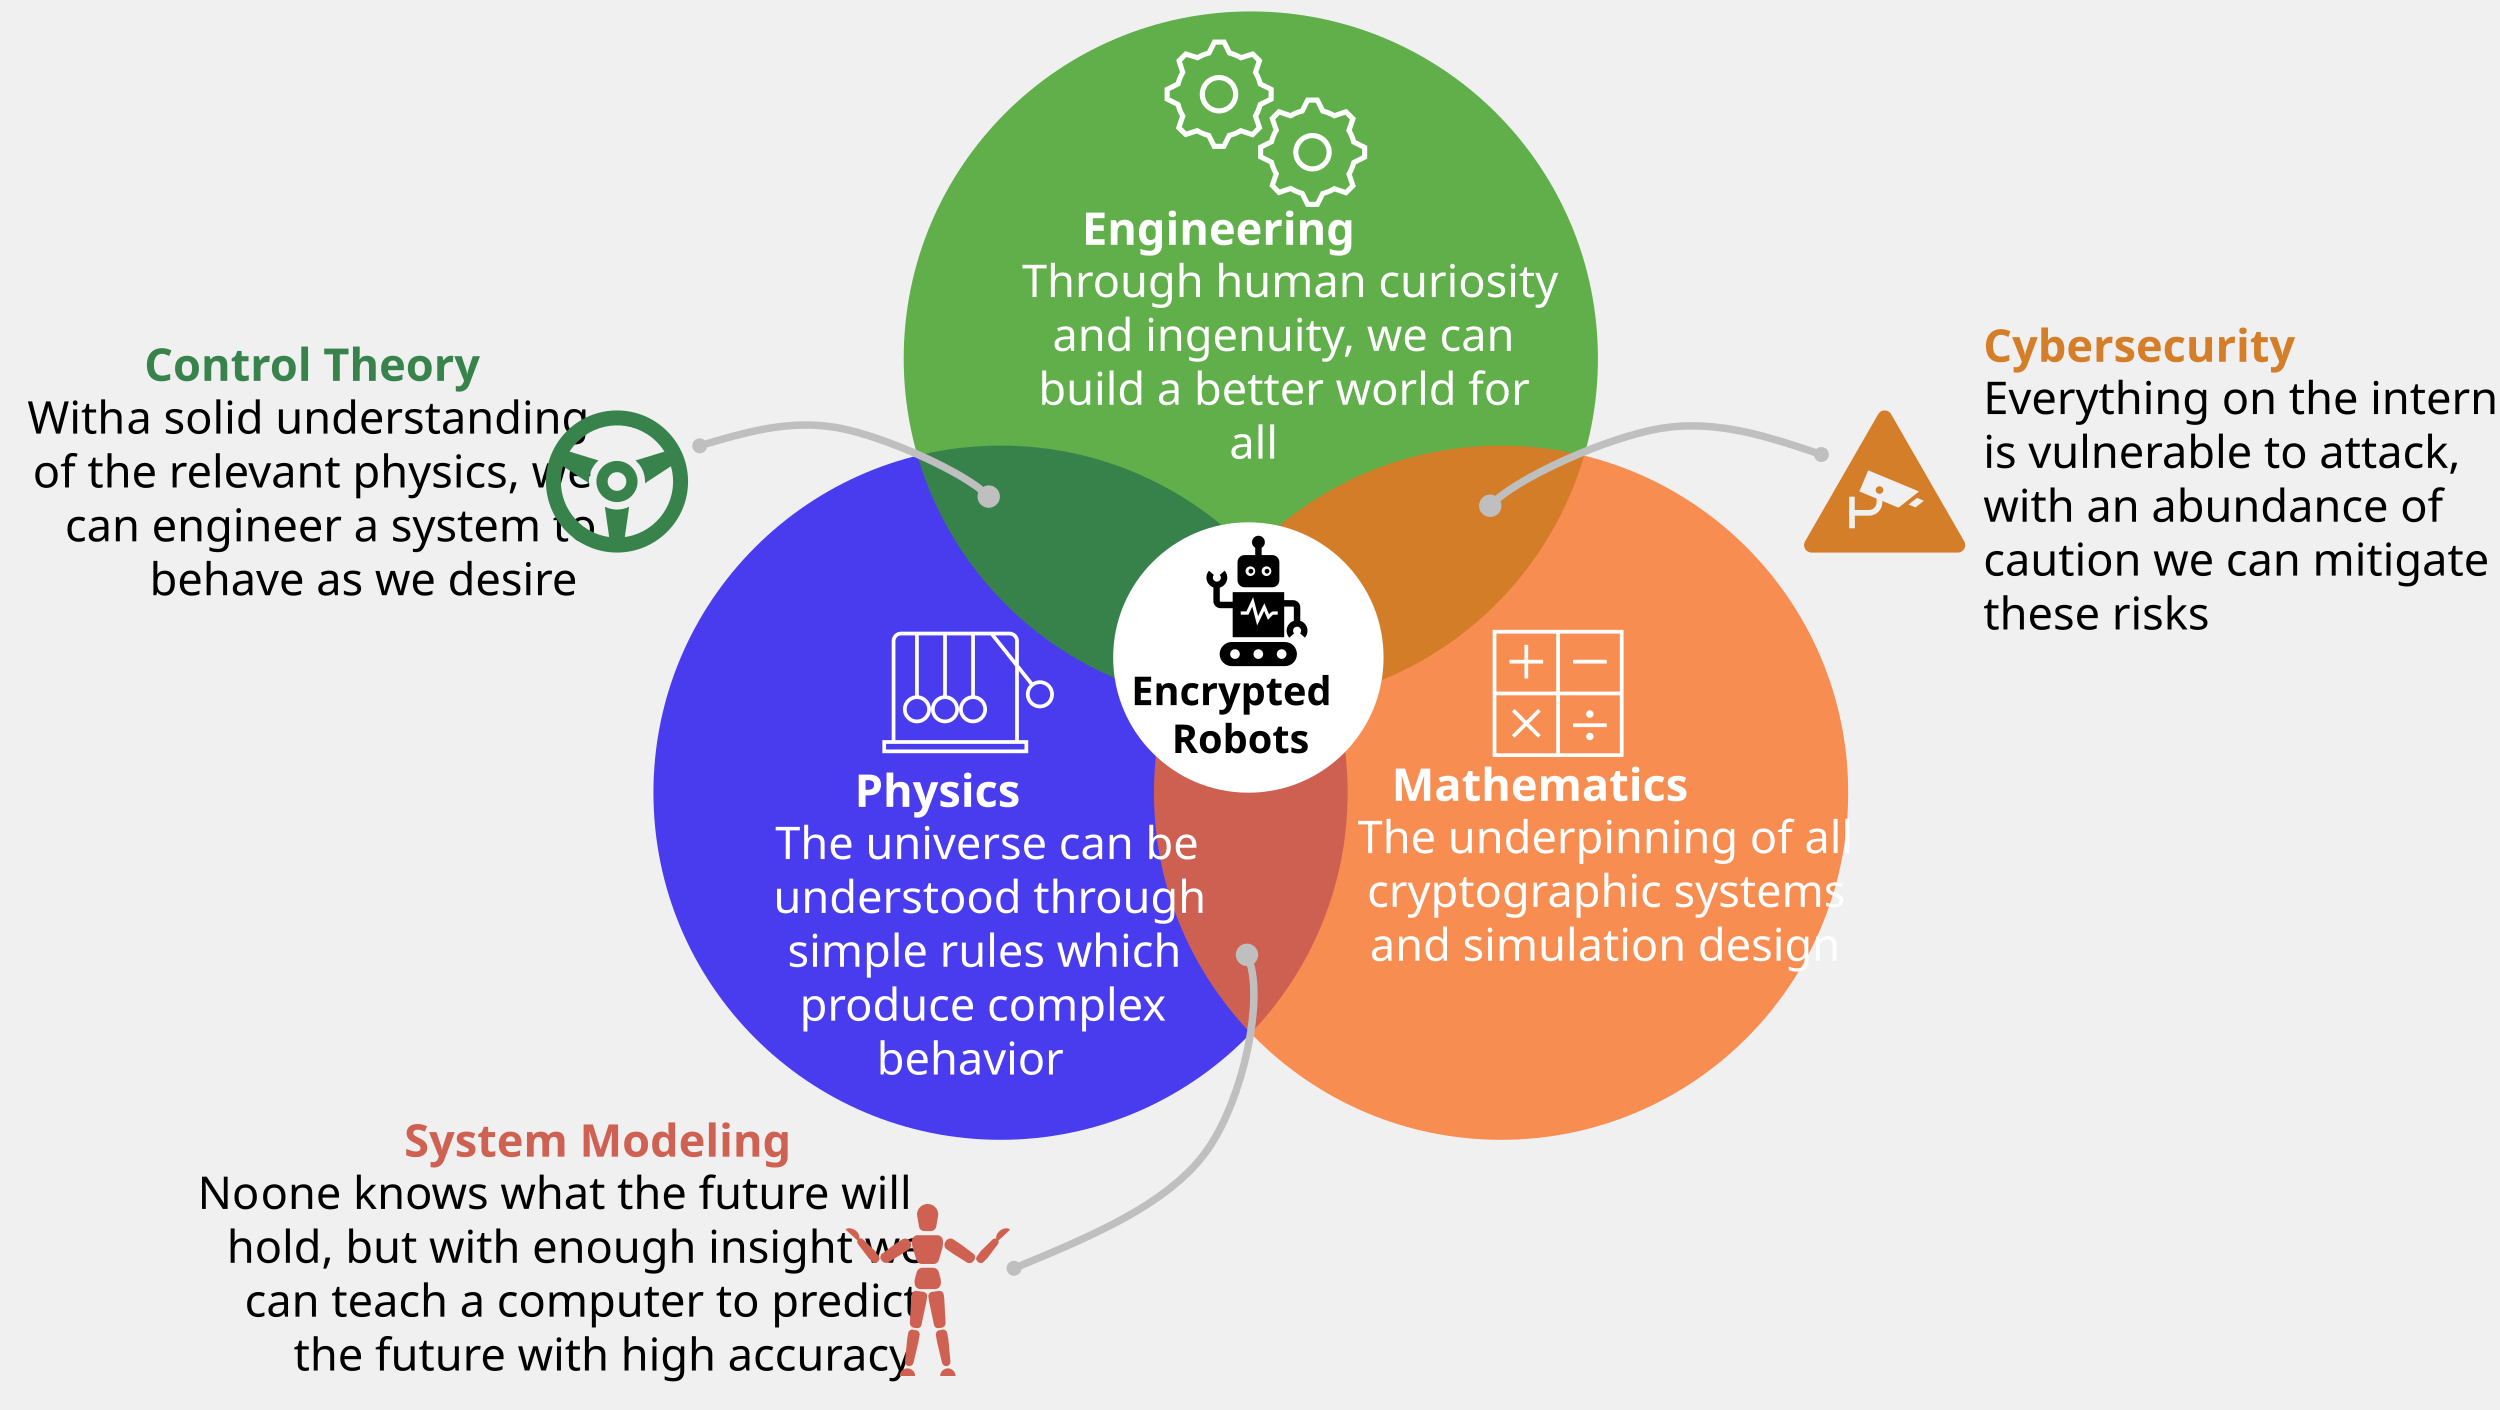
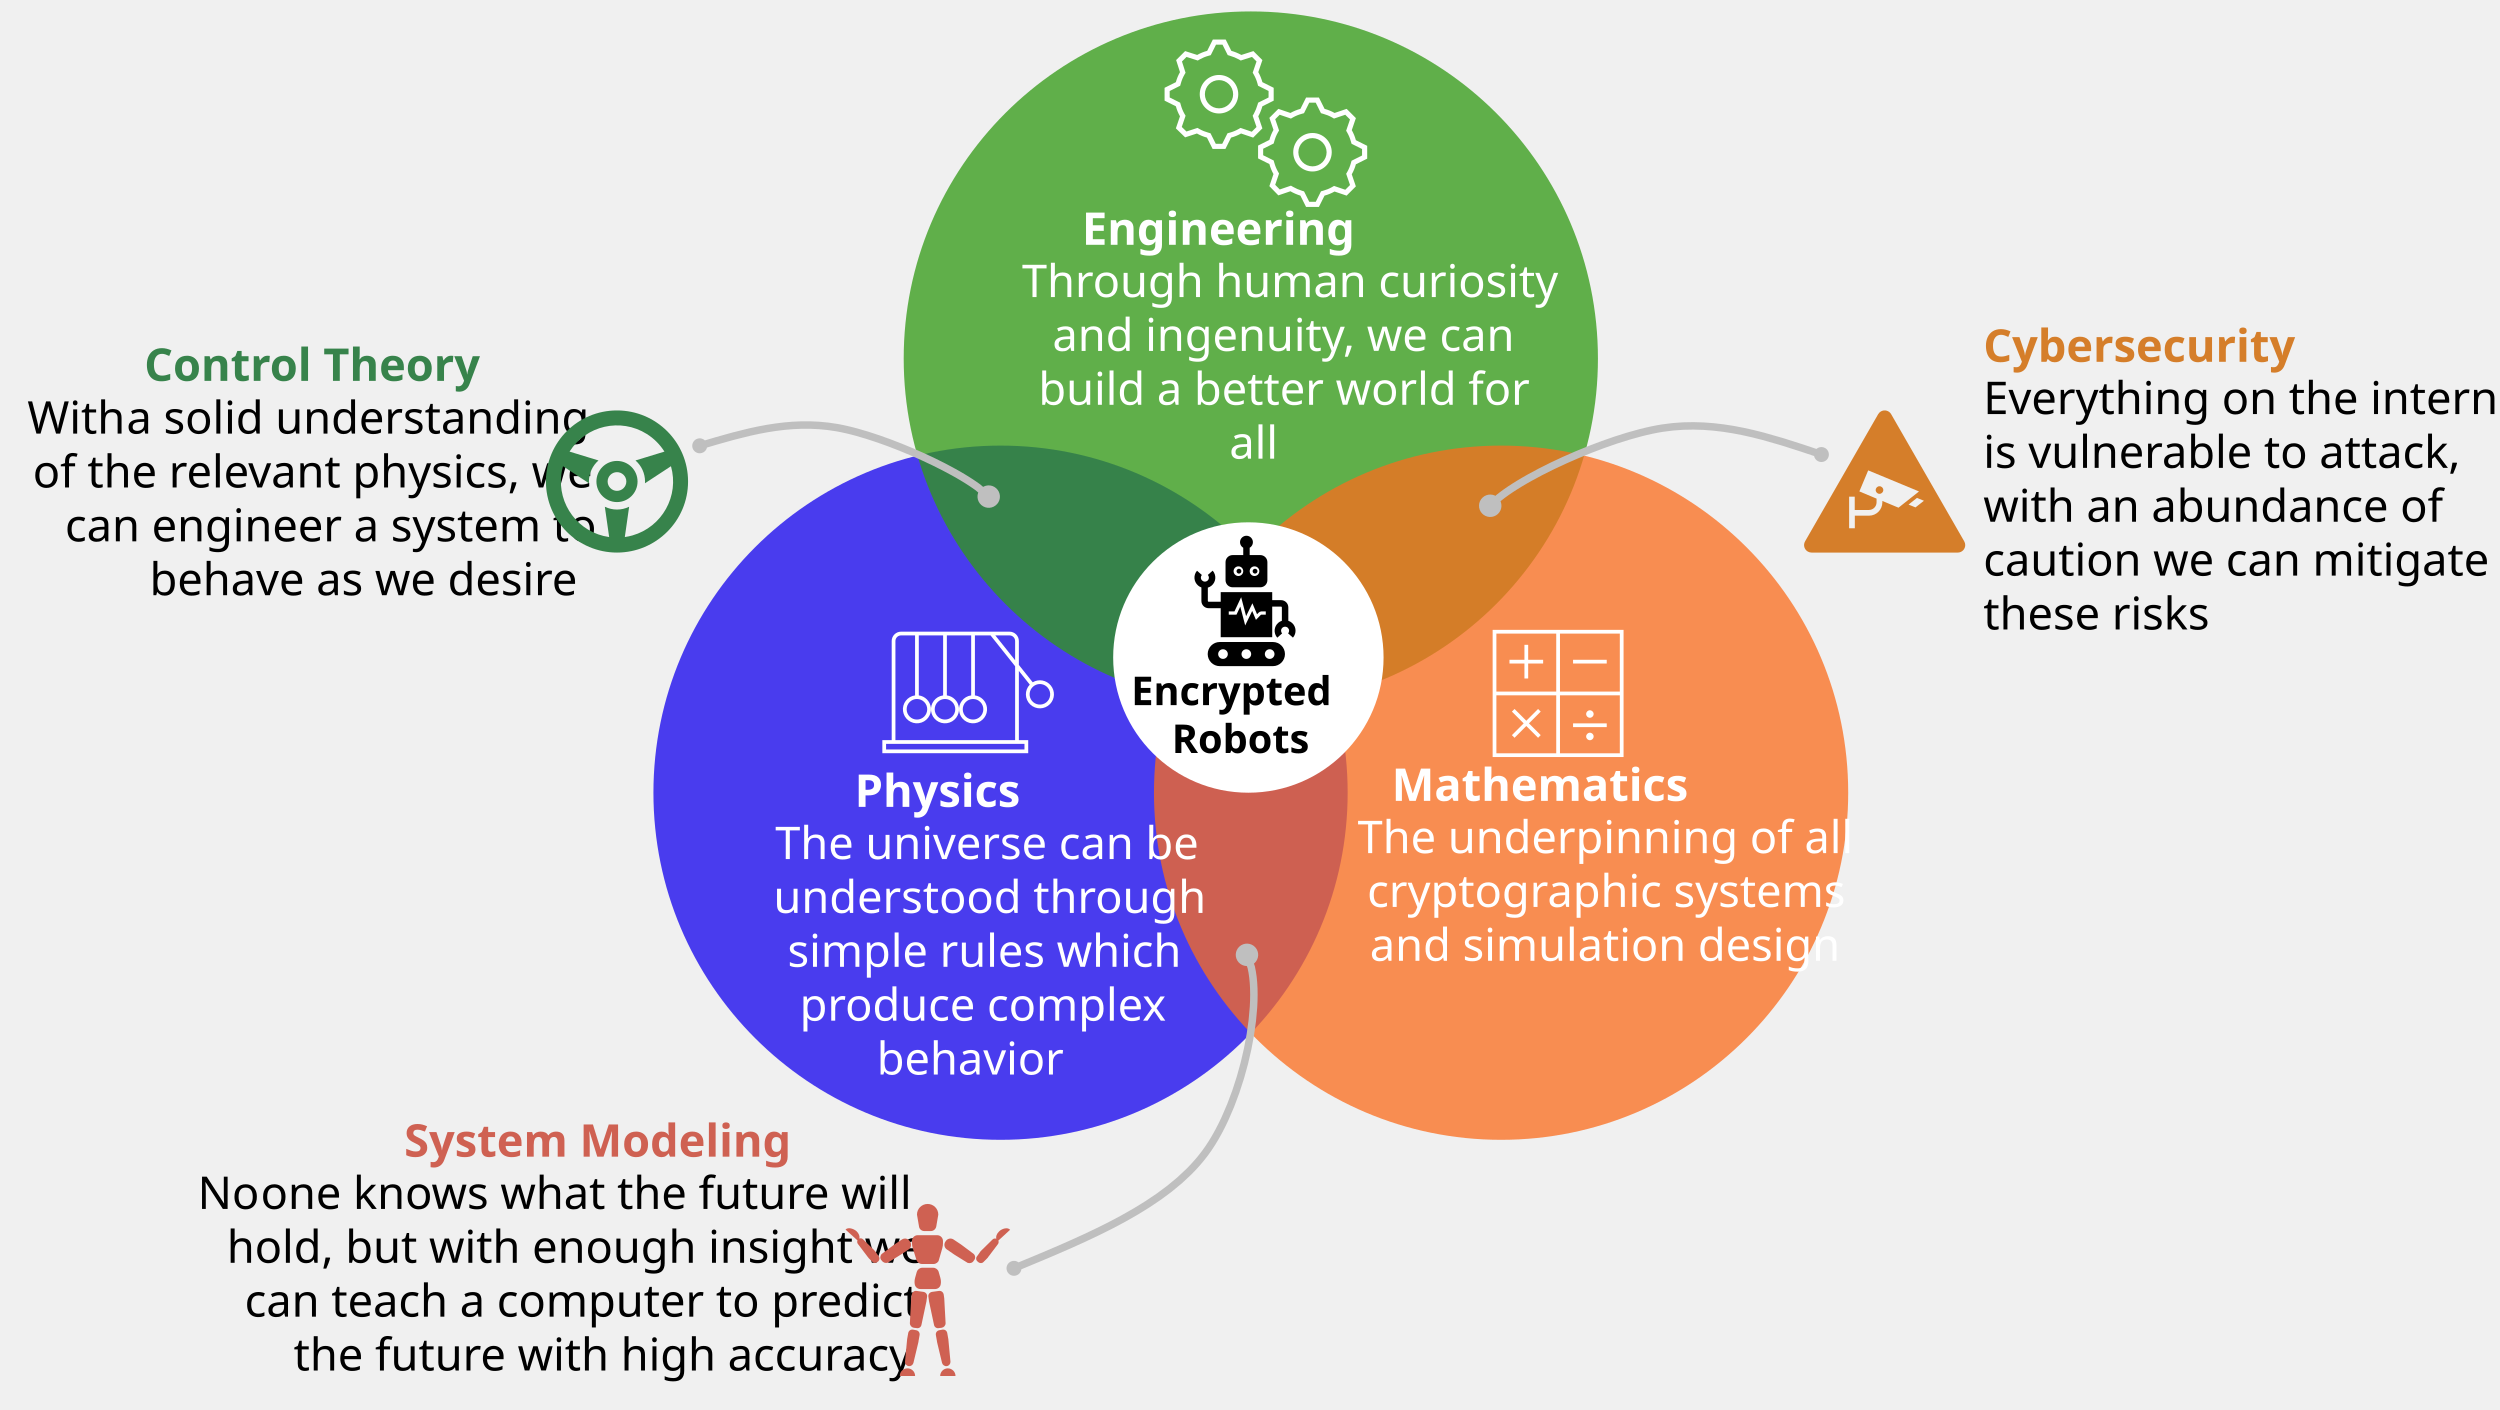
<svg xmlns="http://www.w3.org/2000/svg" width="4595" height="2591" xml:space="preserve" overflow="hidden">
  <g transform="translate(77 0)">
    <path d="M1124 1457C1124 1104.64 1409.64 819 1762 819 2114.36 819 2400 1104.64 2400 1457 2400 1809.36 2114.36 2095 1762 2095 1409.64 2095 1124 1809.36 1124 1457Z" fill="#1201ED" fill-rule="evenodd" fill-opacity="0.749" />
    <path d="M1584 659C1584 306.642 1869.64 21 2222 21 2574.36 21 2860 306.642 2860 659 2860 1011.36 2574.36 1297 2222 1297 1869.64 1297 1584 1011.36 1584 659Z" fill="#309913" fill-rule="evenodd" fill-opacity="0.749" />
    <path d="M2044 1457C2044 1104.64 2329.64 819 2682 819 3034.36 819 3320 1104.64 3320 1457 3320 1809.36 3034.36 2095 2682 2095 2329.64 2095 2044 1809.36 2044 1457Z" fill="#FB6C1D" fill-rule="evenodd" fill-opacity="0.749" />
    <text fill="#FFFFFF" font-family="Rockwell Extra Bold,Rockwell Extra Bold_MSFontService,sans-serif" font-weight="800" font-size="83" transform="matrix(1 0 0 1 1493.87 1483)">Physics</text>
    <text fill="#FFFFFF" font-family="Calibri,Calibri_MSFontService,sans-serif" font-weight="400" font-size="83" transform="matrix(1 0 0 1 1347.87 1579)">The universe can be </text>
    <text fill="#FFFFFF" font-family="Calibri,Calibri_MSFontService,sans-serif" font-weight="400" font-size="83" transform="matrix(1 0 0 1 1344.63 1678)">understood through </text>
    <text fill="#FFFFFF" font-family="Calibri,Calibri_MSFontService,sans-serif" font-weight="400" font-size="83" transform="matrix(1 0 0 1 1370.46 1777)">simple rules which </text>
    <text fill="#FFFFFF" font-family="Calibri,Calibri_MSFontService,sans-serif" font-weight="400" font-size="83" transform="matrix(1 0 0 1 1392.71 1876)">produce complex </text>
    <text fill="#FFFFFF" font-family="Calibri,Calibri_MSFontService,sans-serif" font-weight="400" font-size="83" transform="matrix(1 0 0 1 1534.43 1975)">behavior</text>
    <g>
      <g>
        <g>
          <path d="M1854.5 1260.08C1846.46 1249.98 1832.18 1247.4 1821.11 1254.05L1795.68 1222.15 1795.68 1178.19C1795.66 1168.7 1787.98 1161.01 1778.49 1161L1579.11 1161C1569.62 1161.01 1561.94 1168.7 1561.93 1178.19L1561.93 1360.37 1544.74 1360.37 1544.74 1384.44 1812.86 1384.44 1812.86 1360.37 1795.68 1360.37 1795.68 1233.17 1815.74 1258.34C1805.89 1268.62 1806.25 1284.94 1816.53 1294.79 1826.81 1304.64 1843.13 1304.29 1852.98 1294.01 1861.92 1284.68 1862.57 1270.18 1854.5 1260.08ZM1788.79 1178.19 1788.79 1213.52 1752.39 1167.87 1778.48 1167.87C1784.18 1167.87 1788.79 1172.49 1788.79 1178.19ZM1711.45 1284.75C1721.89 1284.75 1730.36 1293.21 1730.36 1303.66 1730.36 1314.1 1721.89 1322.56 1711.45 1322.56 1701.01 1322.56 1692.54 1314.1 1692.54 1303.66 1692.55 1293.22 1701.01 1284.76 1711.45 1284.75ZM1659.89 1284.75C1670.33 1284.75 1678.79 1293.21 1678.79 1303.66 1678.79 1314.1 1670.33 1322.56 1659.89 1322.56 1649.45 1322.56 1640.98 1314.1 1640.98 1303.66 1640.99 1293.22 1649.45 1284.76 1659.89 1284.75ZM1608.32 1284.75C1618.77 1284.75 1627.23 1293.21 1627.23 1303.66 1627.23 1314.1 1618.77 1322.56 1608.32 1322.56 1597.88 1322.56 1589.42 1314.1 1589.42 1303.66 1589.43 1293.22 1597.89 1284.76 1608.32 1284.75ZM1805.98 1377.56 1551.61 1377.56 1551.61 1367.25 1805.98 1367.25ZM1788.79 1360.37 1568.79 1360.37 1568.79 1178.19C1568.79 1172.49 1573.41 1167.87 1579.11 1167.87L1604.89 1167.87 1604.89 1278.13C1590.78 1280.03 1580.88 1293.01 1582.77 1307.12 1584.67 1321.23 1597.65 1331.13 1611.76 1329.23 1625.87 1327.34 1635.77 1314.36 1633.88 1300.25 1632.33 1288.74 1623.27 1279.68 1611.76 1278.13L1611.76 1167.87 1656.45 1167.87 1656.45 1278.13C1642.34 1280.03 1632.44 1293.01 1634.34 1307.12 1636.23 1321.23 1649.21 1331.13 1663.32 1329.23 1677.44 1327.34 1687.34 1314.36 1685.44 1300.25 1683.89 1288.74 1674.84 1279.68 1663.32 1278.13L1663.32 1167.87 1708.01 1167.87 1708.01 1278.13C1693.9 1280.03 1684 1293.01 1685.9 1307.12 1687.8 1321.23 1700.78 1331.13 1714.89 1329.23 1729 1327.34 1738.9 1314.36 1737 1300.25 1735.45 1288.74 1726.4 1279.68 1714.89 1278.13L1714.89 1167.87 1743.59 1167.87 1788.79 1224.55ZM1853.13 1278.27C1851.96 1288.65 1842.6 1296.11 1832.22 1294.94 1821.85 1293.77 1814.38 1284.41 1815.55 1274.04 1816.63 1264.49 1824.69 1257.27 1834.3 1257.25 1835.02 1257.25 1835.74 1257.29 1836.46 1257.37 1846.83 1258.54 1854.3 1267.9 1853.13 1278.28 1853.13 1278.28 1853.13 1278.28 1853.13 1278.28Z" fill="#FFFFFF" />
        </g>
      </g>
    </g>
    <text fill="#FFFFFF" font-family="Rockwell Extra Bold,Rockwell Extra Bold_MSFontService,sans-serif" font-weight="800" font-size="83" transform="matrix(1 0 0 1 2481.02 1472)">Mathematics</text>
    <text fill="#FFFFFF" font-family="Calibri,Calibri_MSFontService,sans-serif" font-weight="400" font-size="83" transform="matrix(1 0 0 1 2418.29 1568)">The underpinning of all </text>
    <text fill="#FFFFFF" font-family="Calibri,Calibri_MSFontService,sans-serif" font-weight="400" font-size="83" transform="matrix(1 0 0 1 2435.87 1667)">cryptographic systems </text>
    <text fill="#FFFFFF" font-family="Calibri,Calibri_MSFontService,sans-serif" font-weight="400" font-size="83" transform="matrix(1 0 0 1 2440.73 1766)">and simulation design</text>
    <g>
      <g>
        <g>
          <path d="M2666.48 1157.69 2666.48 1391.44 2907.1 1391.44 2907.1 1157.69ZM2900.23 1271.13 2790.23 1271.13 2790.23 1164.56 2900.23 1164.56ZM2783.35 1164.56 2783.35 1271.13 2673.35 1271.13 2673.35 1164.56ZM2673.35 1278 2783.35 1278 2783.35 1384.56 2673.35 1384.56ZM2790.23 1384.56 2790.23 1278 2900.23 1278 2900.23 1384.56Z" fill="#FFFFFF" />
          <path d="M2724.92 1247.06 2731.79 1247.06 2731.79 1219.56 2759.29 1219.56 2759.29 1212.69 2731.79 1212.69 2731.79 1185.19 2724.92 1185.19 2724.92 1212.69 2697.42 1212.69 2697.42 1219.56 2724.92 1219.56 2724.92 1247.06Z" fill="#FFFFFF" />
          <path d="M2814.29 1212.69 2876.17 1212.69 2876.17 1219.56 2814.29 1219.56Z" fill="#FFFFFF" />
          <path d="M2754.85 1307.93 2749.99 1303.07 2728.35 1324.7 2706.72 1303.07 2701.86 1307.93 2723.49 1329.56 2701.86 1351.19 2706.72 1356.06 2728.35 1334.42 2749.99 1356.06 2754.85 1351.19 2733.22 1329.56 2754.85 1307.93Z" fill="#FFFFFF" />
          <path d="M2814.29 1329.56 2876.17 1329.56 2876.17 1336.44 2814.29 1336.44Z" fill="#FFFFFF" />
          <path d="M2852.1 1312.38C2852.1 1316.17 2849.03 1319.25 2845.23 1319.25 2841.43 1319.25 2838.35 1316.17 2838.35 1312.38 2838.35 1308.58 2841.43 1305.5 2845.23 1305.5 2849.03 1305.5 2852.1 1308.58 2852.1 1312.38Z" fill="#FFFFFF" />
          <path d="M2852.1 1353.63C2852.1 1357.42 2849.03 1360.5 2845.23 1360.5 2841.43 1360.5 2838.35 1357.42 2838.35 1353.63 2838.35 1349.83 2841.43 1346.75 2845.23 1346.75 2849.03 1346.75 2852.1 1349.83 2852.1 1353.63Z" fill="#FFFFFF" />
        </g>
      </g>
    </g>
    <text fill="#FFFFFF" font-family="Rockwell Extra Bold,Rockwell Extra Bold_MSFontService,sans-serif" font-weight="800" font-size="83" transform="matrix(1 0 0 1 1911.65 450)">Engineering</text>
    <text fill="#FFFFFF" font-family="Calibri,Calibri_MSFontService,sans-serif" font-weight="400" font-size="83" transform="matrix(1 0 0 1 1801.36 546)">Through human curiosity </text>
    <text fill="#FFFFFF" font-family="Calibri,Calibri_MSFontService,sans-serif" font-weight="400" font-size="83" transform="matrix(1 0 0 1 1857.39 645)">and ingenuity, we can </text>
    <text fill="#FFFFFF" font-family="Calibri,Calibri_MSFontService,sans-serif" font-weight="400" font-size="83" transform="matrix(1 0 0 1 1831.54 744)">build a better world for </text>
    <text fill="#FFFFFF" font-family="Calibri,Calibri_MSFontService,sans-serif" font-weight="400" font-size="83" transform="matrix(1 0 0 1 2182.53 843)">all</text>
    <g>
      <g>
        <g>
          <path d="M2294.75 351.547C2300.57 354.893 2306.74 357.583 2313.15 359.569L2323.53 380.331 2347.13 380.331 2357.51 359.569C2363.93 357.833 2370.12 355.297 2375.91 352.019L2398.09 359.569 2415.08 342.581 2407.53 320.403C2410.82 314.612 2413.38 308.429 2415.13 302L2435.89 291.619 2435.89 268.025 2415.13 257.644C2413.39 251.217 2410.86 245.034 2407.58 239.241L2415.13 217.063 2398.14 200.075 2375.96 207.625C2370.17 204.347 2363.99 201.811 2357.56 200.075L2347.18 179.313 2323.58 179.313 2313.2 200.075C2306.78 201.811 2300.59 204.348 2294.8 207.625L2272.62 200.075 2256.11 216.591 2263.66 238.769C2260.38 244.562 2257.84 250.745 2256.11 257.172L2235.34 267.553 2235.34 291.147 2256.11 301.528C2257.84 307.955 2260.38 314.138 2263.66 319.931L2256.11 342.109 2272.62 359.097ZM2291.71 342.61 2275.17 348.244 2266.84 339.679 2272.53 322.975 2273.92 318.898 2271.75 315.175C2268.86 310.065 2266.63 304.609 2265.12 298.938L2263.98 294.945 2260.26 293.086 2244.69 285.315 2244.69 273.4 2260.26 265.628 2263.98 263.769 2265.12 259.777C2266.63 254.104 2268.86 248.647 2271.75 243.535L2273.92 239.816 2272.53 235.739 2266.87 219.12 2275.08 210.909 2291.7 216.572 2295.78 217.959 2299.5 215.788C2304.61 212.907 2310.07 210.687 2315.75 209.182L2319.74 208.04 2321.59 204.331 2329.37 188.75 2341.31 188.75 2349.07 204.322 2350.92 208.031 2354.92 209.173C2360.59 210.679 2366.05 212.898 2371.16 215.779L2374.88 217.95 2378.95 216.562 2395.58 210.9 2404.27 219.582 2398.6 236.202 2397.19 240.279 2399.36 243.997C2402.24 249.11 2404.46 254.568 2405.97 260.239L2407.18 264.25 2410.89 266.109 2426.46 273.881 2426.46 285.81 2410.89 293.582 2407.18 295.441 2406.04 299.428C2404.53 305.1 2402.31 310.557 2399.43 315.67L2397.25 319.393 2398.67 323.47 2404.33 340.085 2395.65 348.768 2379.02 343.105 2374.95 341.718 2371.22 343.888C2366.11 346.775 2360.65 349.003 2354.98 350.518L2350.99 351.655 2349.13 355.369 2341.36 370.941 2329.42 370.941 2321.65 355.369 2319.84 351.759 2315.98 350.57C2310.24 348.796 2304.73 346.395 2299.52 343.412L2295.8 341.241Z" fill="#FFFFFF" />
          <path d="M2175.8 72.669 2152.21 72.669 2141.83 93.431C2135.4 95.167 2129.22 97.703 2123.42 100.981L2101.25 93.903 2084.73 110.419 2091.81 132.597C2088.53 138.39 2085.99 144.573 2084.26 151L2063.5 161.381 2063.5 184.975 2084.26 195.356C2085.99 201.783 2088.53 207.966 2091.81 213.759L2084.26 235.938 2101.25 252.453 2122.95 245.375C2128.75 248.653 2134.93 251.189 2141.36 252.925L2151.74 273.688 2175.33 273.688 2185.71 252.925C2192.14 251.189 2198.32 248.653 2204.11 245.375L2226.29 252.925 2243.28 235.938 2235.73 213.759C2238.93 207.927 2241.46 201.754 2243.28 195.356L2264.04 184.975 2264.04 161.381 2243.28 151C2241.55 144.573 2239.01 138.39 2235.73 132.597L2243.28 110.419 2226.77 93.903 2204.59 100.981C2198.75 97.784 2192.58 95.252 2186.18 93.431ZM2179.58 101.264 2183.44 102.454C2189.14 104.077 2194.65 106.318 2199.86 109.135L2203.49 111.249 2207.49 109.97 2224.2 104.643 2232.5 112.939 2226.84 129.558 2225.44 133.635 2227.61 137.353C2230.5 142.464 2232.73 147.922 2234.24 153.595L2235.34 157.606 2239.06 159.465 2254.63 167.237 2254.63 179.166 2239.06 186.938 2235.44 188.745 2234.26 192.605C2232.63 198.305 2230.39 203.811 2227.57 209.026L2225.4 212.75 2226.79 216.827 2232.46 233.441 2223.77 242.124 2207.14 236.461 2203.07 235.074 2199.35 237.245C2194.24 240.132 2188.78 242.36 2183.1 243.874L2179.11 245.012 2177.26 248.725 2169.5 264.25 2157.56 264.25 2149.79 248.678 2147.93 244.964 2143.94 243.827C2138.27 242.313 2132.81 240.085 2127.69 237.197L2124.04 235.065 2120.01 236.376 2103.72 241.69 2095.09 233.342 2100.72 216.827 2102.11 212.75 2099.94 209.026C2097.05 203.912 2094.82 198.449 2093.31 192.77L2092.17 188.778 2088.45 186.924 2072.88 179.152 2072.88 167.223 2088.45 159.451 2092.17 157.592 2093.31 153.6C2094.82 147.927 2097.05 142.469 2099.94 137.358L2102.05 133.734 2100.78 129.733 2095.45 113.033 2103.83 104.648 2120.54 109.975 2124.54 111.254 2128.17 109.14C2133.28 106.251 2138.74 104.023 2144.41 102.51L2148.4 101.368 2150.26 97.659 2158.04 82.087 2169.97 82.087 2177.75 97.659Z" fill="#FFFFFF" />
          <path d="M2370.74 279.822C2370.74 260.276 2354.9 244.431 2335.35 244.431 2315.81 244.431 2299.96 260.276 2299.96 279.822 2299.96 299.367 2315.81 315.213 2335.35 315.213 2354.84 315.066 2370.6 299.307 2370.74 279.822ZM2309.4 279.822C2309.42 265.497 2321.03 253.89 2335.35 253.869 2349.61 254.059 2361.12 265.568 2361.31 279.822 2361.29 294.147 2349.68 305.754 2335.35 305.775 2321.09 305.597 2309.57 294.084 2309.38 279.822Z" fill="#FFFFFF" />
          <path d="M2128.13 173.178C2128.13 192.724 2143.97 208.569 2163.52 208.569 2183.07 208.569 2198.91 192.724 2198.91 173.178 2198.91 153.633 2183.07 137.788 2163.52 137.788 2144 137.764 2128.15 153.571 2128.13 173.093 2128.13 173.122 2128.13 173.15 2128.13 173.178ZM2189.5 173.178C2189.5 187.512 2177.88 199.131 2163.54 199.131 2149.21 199.131 2137.59 187.512 2137.59 173.178 2137.59 158.844 2149.21 147.225 2163.54 147.225 2177.87 147.246 2189.48 158.853 2189.5 173.178Z" fill="#FFFFFF" />
        </g>
      </g>
    </g>
    <path d="M1969 1208.5C1969 1071.26 2080.26 960 2217.5 960 2354.74 960 2466 1071.26 2466 1208.5 2466 1345.74 2354.74 1457 2217.5 1457 2080.26 1457 1969 1345.74 1969 1208.5Z" fill="#FFFFFF" fill-rule="evenodd" />
    <text font-family="Rockwell Extra Bold,Rockwell Extra Bold_MSFontService,sans-serif" font-weight="800" font-size="73" transform="matrix(1 0 0 1 2002.21 1296)">Encrypted</text>
    <text font-family="Rockwell Extra Bold,Rockwell Extra Bold_MSFontService,sans-serif" font-weight="800" font-size="73" transform="matrix(1 0 0 1 2076.78 1384)">Robots</text>
    <g>
      <g>
        <g>
-           <path d="M2284.58 1180 2186.95 1180C2174.7 1180 2164.76 1189.93 2164.76 1202.19 2164.76 1214.44 2174.7 1224.37 2186.95 1224.37L2284.58 1224.37C2296.83 1224.37 2306.76 1214.44 2306.76 1202.19 2306.76 1189.93 2296.83 1180 2284.58 1180ZM2192.87 1211.06C2187.97 1211.06 2183.99 1207.09 2183.99 1202.19 2183.99 1197.29 2187.97 1193.31 2192.87 1193.31 2197.77 1193.31 2201.74 1197.29 2201.74 1202.19 2201.74 1207.09 2197.77 1211.06 2192.87 1211.06ZM2235.76 1211.06C2230.86 1211.06 2226.89 1207.09 2226.89 1202.19 2226.89 1197.29 2230.86 1193.31 2235.76 1193.31 2240.67 1193.31 2244.64 1197.29 2244.64 1202.19 2244.64 1207.09 2240.67 1211.06 2235.76 1211.06ZM2278.66 1211.06C2273.76 1211.06 2269.78 1207.09 2269.78 1202.19 2269.78 1197.29 2273.76 1193.31 2278.66 1193.31 2283.56 1193.31 2287.53 1197.29 2287.53 1202.19 2287.53 1207.09 2283.56 1211.06 2278.66 1211.06Z" />
-           <path d="M2256.21 1049.83C2256.21 1052.28 2254.22 1054.27 2251.77 1054.27 2249.32 1054.27 2247.33 1052.28 2247.33 1049.83 2247.33 1047.38 2249.32 1045.4 2251.77 1045.4 2254.22 1045.4 2256.21 1047.38 2256.21 1049.83Z" />
-           <path d="M2261.47 1020.25 2241.92 1020.25 2241.92 1006.79C2247.58 1003.52 2249.52 996.285 2246.25 990.625 2242.98 984.965 2235.74 983.026 2230.08 986.294 2224.42 989.561 2222.48 996.798 2225.75 1002.46 2226.79 1004.26 2228.28 1005.75 2230.08 1006.79L2230.08 1020.25 2210.53 1020.25C2203.36 1020.27 2197.56 1026.07 2197.54 1033.24L2197.54 1066.43C2197.56 1073.6 2203.36 1079.4 2210.53 1079.42L2261.47 1079.42C2268.64 1079.4 2274.44 1073.6 2274.46 1066.43L2274.46 1033.24C2274.44 1026.07 2268.64 1020.27 2261.47 1020.25ZM2221.21 1058.71C2216.31 1058.71 2212.33 1054.73 2212.33 1049.83 2212.33 1044.93 2216.31 1040.96 2221.21 1040.96 2226.11 1040.96 2230.08 1044.93 2230.08 1049.83 2230.08 1054.73 2226.11 1058.71 2221.21 1058.71ZM2250.79 1058.71C2245.89 1058.71 2241.92 1054.73 2241.92 1049.83 2241.92 1044.93 2245.89 1040.96 2250.79 1040.96 2255.69 1040.96 2259.67 1044.93 2259.67 1049.83 2259.67 1054.73 2255.69 1058.71 2250.79 1058.71Z" />
-           <path d="M2226.62 1049.83C2226.62 1052.28 2224.64 1054.27 2222.18 1054.27 2219.73 1054.27 2217.75 1052.28 2217.75 1049.83 2217.75 1047.38 2219.73 1045.4 2222.18 1045.4 2224.64 1045.4 2226.62 1047.38 2226.62 1049.83Z" />
-           <path d="M2312.92 1141.01 2312.92 1116.37C2312.92 1109.03 2306.97 1103.08 2299.63 1103.08L2283.33 1103.08 2283.33 1088.29 2188.67 1088.29 2188.67 1106.04 2166.45 1106.04C2165.65 1106.04 2165 1105.39 2165 1104.59L2165 1080.07C2175.17 1077.06 2180.98 1066.39 2177.98 1056.22 2177.17 1053.49 2175.77 1050.98 2173.88 1048.86L2165 1056.73C2166.24 1058.08 2166.95 1059.83 2166.98 1061.67 2166.96 1065.75 2163.63 1069.04 2159.55 1069.02 2155.46 1069 2152.17 1065.67 2152.19 1061.59 2152.2 1059.82 2152.84 1058.12 2154 1056.79L2145.12 1049C2138.15 1057.02 2138.99 1069.16 2147 1076.13 2148.81 1077.71 2150.9 1078.94 2153.17 1079.74L2153.17 1104.59C2153.17 1111.93 2159.11 1117.87 2166.45 1117.87L2188.67 1117.87 2188.67 1171.12 2283.33 1171.12 2283.33 1114.92 2299.63 1114.92C2300.43 1114.92 2301.08 1115.57 2301.08 1116.37L2301.08 1141.01C2290.98 1144.28 2285.44 1155.12 2288.71 1165.22 2289.52 1167.75 2290.86 1170.08 2292.62 1172.07L2301.5 1164.2C2300.27 1162.86 2299.6 1161.11 2299.6 1159.29 2299.61 1155.21 2302.92 1151.9 2307.01 1151.9 2311.09 1151.91 2314.4 1155.22 2314.4 1159.3 2314.39 1161.1 2313.74 1162.83 2312.56 1164.17L2321.44 1171.95C2328.44 1163.99 2327.65 1151.86 2319.69 1144.86 2317.72 1143.13 2315.41 1141.82 2312.92 1141.01ZM2271.5 1129.71 2263.28 1129.71C2262.99 1129.76 2262.72 1129.87 2262.48 1130.03L2253.42 1139.29 2246.53 1122.96 2233.66 1149.59 2224.64 1114.92 2217.69 1129.71 2203.46 1129.71 2203.46 1123.79 2213.93 1123.79 2226.24 1097.61 2235.35 1132.46 2246.92 1108.79 2255.44 1128.97 2258.39 1126.01C2259.69 1124.7 2261.43 1123.91 2263.28 1123.79L2271.5 1123.79Z" />
+           <path d="M2262.58 1180 2164.95 1180C2152.7 1180 2142.76 1189.93 2142.76 1202.19 2142.76 1214.44 2152.7 1224.37 2164.95 1224.37L2262.58 1224.37C2274.83 1224.37 2284.76 1214.44 2284.76 1202.19 2284.76 1189.93 2274.83 1180 2262.58 1180ZM2170.87 1211.06C2165.97 1211.06 2161.99 1207.09 2161.99 1202.19 2161.99 1197.29 2165.97 1193.31 2170.87 1193.31 2175.77 1193.31 2179.74 1197.29 2179.74 1202.19 2179.74 1207.09 2175.77 1211.06 2170.87 1211.06ZM2213.76 1211.06C2208.86 1211.06 2204.89 1207.09 2204.89 1202.19 2204.89 1197.29 2208.86 1193.31 2213.76 1193.31 2218.67 1193.31 2222.64 1197.29 2222.64 1202.19 2222.64 1207.09 2218.67 1211.06 2213.76 1211.06ZM2256.66 1211.06C2251.76 1211.06 2247.78 1207.09 2247.78 1202.19 2247.78 1197.29 2251.76 1193.31 2256.66 1193.31 2261.56 1193.31 2265.53 1197.29 2265.53 1202.19 2265.53 1207.09 2261.56 1211.06 2256.66 1211.06Z" />
+           <path d="M2234.21 1049.83C2234.21 1052.28 2232.22 1054.27 2229.77 1054.27 2227.32 1054.27 2225.33 1052.28 2225.33 1049.83 2225.33 1047.38 2227.32 1045.4 2229.77 1045.4 2232.22 1045.4 2234.21 1047.38 2234.21 1049.83Z" />
+           <path d="M2239.47 1020.25 2219.92 1020.25 2219.92 1006.79C2225.58 1003.52 2227.52 996.285 2224.25 990.625 2220.98 984.965 2213.74 983.026 2208.08 986.294 2202.42 989.561 2200.48 996.798 2203.75 1002.46 2204.79 1004.26 2206.28 1005.75 2208.08 1006.79L2208.08 1020.25 2188.53 1020.25C2181.36 1020.27 2175.56 1026.07 2175.54 1033.24L2175.54 1066.43C2175.56 1073.6 2181.36 1079.4 2188.53 1079.42L2239.47 1079.42C2246.64 1079.4 2252.44 1073.6 2252.46 1066.43L2252.46 1033.24C2252.44 1026.07 2246.64 1020.27 2239.47 1020.25ZM2199.21 1058.71C2194.31 1058.71 2190.33 1054.73 2190.33 1049.83 2190.33 1044.93 2194.31 1040.96 2199.21 1040.96 2204.11 1040.96 2208.08 1044.93 2208.08 1049.83 2208.08 1054.73 2204.11 1058.71 2199.21 1058.71ZM2228.79 1058.71C2223.89 1058.71 2219.92 1054.73 2219.92 1049.83 2219.92 1044.93 2223.89 1040.96 2228.79 1040.96 2233.69 1040.96 2237.67 1044.93 2237.67 1049.83 2237.67 1054.73 2233.69 1058.71 2228.79 1058.71Z" />
+           <path d="M2204.62 1049.83C2204.62 1052.28 2202.64 1054.27 2200.18 1054.27 2197.73 1054.27 2195.75 1052.28 2195.75 1049.83 2195.75 1047.38 2197.73 1045.4 2200.18 1045.4 2202.64 1045.4 2204.62 1047.38 2204.62 1049.83Z" />
+           <path d="M2290.92 1141.01 2290.92 1116.37C2290.92 1109.03 2284.97 1103.08 2277.63 1103.08L2261.33 1103.08 2261.33 1088.29 2166.67 1088.29 2166.67 1106.04 2144.45 1106.04C2143.65 1106.04 2143 1105.39 2143 1104.59L2143 1080.07C2153.17 1077.06 2158.98 1066.39 2155.98 1056.22 2155.17 1053.49 2153.77 1050.98 2151.88 1048.86L2143 1056.73C2144.24 1058.08 2144.95 1059.83 2144.98 1061.67 2144.96 1065.75 2141.63 1069.04 2137.55 1069.02 2133.46 1069 2130.17 1065.67 2130.19 1061.59 2130.2 1059.82 2130.84 1058.12 2132 1056.79L2123.12 1049C2116.15 1057.02 2116.99 1069.16 2125 1076.13 2126.81 1077.71 2128.9 1078.94 2131.17 1079.74L2131.17 1104.59C2131.17 1111.93 2137.11 1117.87 2144.45 1117.87L2166.67 1117.87 2166.67 1171.12 2261.33 1171.12 2261.33 1114.92 2277.63 1114.92C2278.43 1114.92 2279.08 1115.57 2279.08 1116.37L2279.08 1141.01C2268.98 1144.28 2263.44 1155.12 2266.71 1165.22 2267.52 1167.75 2268.86 1170.08 2270.62 1172.07L2279.5 1164.2C2278.27 1162.86 2277.6 1161.11 2277.6 1159.29 2277.61 1155.21 2280.92 1151.9 2285.01 1151.9 2289.09 1151.91 2292.4 1155.22 2292.4 1159.3 2292.39 1161.1 2291.74 1162.83 2290.56 1164.17L2299.44 1171.95C2306.44 1163.99 2305.65 1151.86 2297.69 1144.86 2295.72 1143.13 2293.41 1141.82 2290.92 1141.01ZM2249.5 1129.71 2241.28 1129.71C2240.99 1129.76 2240.72 1129.87 2240.48 1130.03L2231.42 1139.29 2224.53 1122.96 2211.66 1149.59 2202.64 1114.92 2195.69 1129.71 2181.46 1129.71 2181.46 1123.79 2191.93 1123.79 2204.24 1097.61 2213.35 1132.46 2224.92 1108.79 2233.44 1128.97 2236.39 1126.01C2237.69 1124.7 2239.43 1123.91 2241.28 1123.79L2249.5 1123.79Z" />
        </g>
      </g>
    </g>
    <path d="M1207.12 812.803 1237.91 803.693 1268.87 795.026 1300.04 787.287 1315.8 783.899 1331.62 780.928 1347.55 778.428 1363.59 776.46 1379.75 775.084 1396.05 774.364 1412.48 774.36 1429.05 775.133 1445.77 776.746 1462.61 779.25 1471.31 780.907 1480.29 782.857 1489.55 785.091 1499.09 787.603 1518.75 793.352 1539.1 800.011 1559.87 807.452 1580.82 815.557 1601.69 824.209 1622.24 833.292 1642.21 842.688 1661.36 852.281 1679.4 861.945 1687.98 866.792 1696.18 871.607 1703.98 876.388 1711.36 881.123 1718.3 885.8 1724.92 890.527 1744.74 907.541 1735.78 917.973 1716.2 901.16 1716.68 901.539 1710.38 897.044 1710.53 897.149 1703.74 892.567 1703.87 892.654 1696.62 888.001 1696.74 888.076 1689.05 883.365 1689.16 883.43 1681.07 878.677 1681.17 878.735 1672.71 873.954 1672.84 874.03 1654.95 864.447 1655.11 864.532 1636.13 855.019 1636.28 855.093 1616.46 845.768 1616.61 845.835 1596.21 836.818 1596.35 836.881 1575.63 828.29 1575.78 828.351 1554.99 820.306 1555.15 820.367 1534.55 812.987 1534.73 813.049 1514.57 806.454 1514.78 806.518 1495.32 800.826 1495.51 800.876 1486.12 798.406 1486.26 798.441 1477.14 796.241 1477.29 796.276 1468.48 794.362 1468.65 794.398 1460.18 792.784 1460.45 792.83 1443.93 790.372 1444.28 790.415 1427.9 788.836 1428.24 788.86 1412 788.102 1412.32 788.11 1396.2 788.114 1396.5 788.107 1380.5 788.815 1380.78 788.797 1364.89 790.149 1365.14 790.123 1349.34 792.062 1349.57 792.03 1333.86 794.496 1334.06 794.461 1318.43 797.396 1318.6 797.361 1303.04 800.707 1303.25 800.658 1272.28 808.346 1272.48 808.294 1241.66 816.921 1241.76 816.893 1211.02 825.988ZM1212.98 832.58C1205.69 834.735 1198.04 830.579 1195.89 823.297 1193.73 816.015 1197.89 808.366 1205.17 806.211 1212.45 804.056 1220.1 808.212 1222.26 815.494 1224.41 822.776 1220.26 830.426 1212.98 832.58ZM1753.92 897.308C1762.45 904.855 1763.25 917.89 1755.71 926.422 1748.16 934.954 1735.12 935.753 1726.59 928.206 1718.06 920.659 1717.26 907.624 1724.81 899.092 1732.36 890.56 1745.39 889.761 1753.92 897.308Z" fill="#BFBFBF" />
    <text font-family="Calibri,Calibri_MSFontService,sans-serif" font-weight="400" font-size="83" transform="matrix(1 0 0 1 -26.7374 797)">With </text>
    <text font-family="Calibri,Calibri_MSFontService,sans-serif" font-weight="400" font-size="83" transform="matrix(1 0 0 1 155.45 797)">a solid understanding </text>
    <text font-family="Calibri,Calibri_MSFontService,sans-serif" font-weight="400" font-size="83" transform="matrix(1 0 0 1 -16.7228 896)">of the relevant physics, we </text>
    <text font-family="Calibri,Calibri_MSFontService,sans-serif" font-weight="400" font-size="83" transform="matrix(1 0 0 1 42.4938 995)">can engineer a system to </text>
    <text font-family="Calibri,Calibri_MSFontService,sans-serif" font-weight="400" font-size="83" transform="matrix(1 0 0 1 197.915 1094)">behave as we desire  </text>
    <g>
      <g>
        <g>
          <path d="M1057.02 754.375C984.879 754.375 926.396 812.858 926.396 885 926.396 957.142 984.879 1015.63 1057.02 1015.63 1129.16 1015.63 1187.65 957.142 1187.65 885 1187.65 812.858 1129.16 754.375 1057.02 754.375ZM1071.41 987.094 1079.36 931.406C1065.27 938.295 1048.78 938.295 1034.68 931.406L1042.63 987.094C986.276 979.194 946.995 927.103 954.895 870.748 955.55 866.074 956.526 861.452 957.814 856.912L1005.62 888.286C1005.55 887.193 1005.46 886.11 1005.46 885 1005.47 870.178 1011.87 856.081 1023.03 846.325L969.825 830.045C1000.11 781.888 1063.7 767.4 1111.86 797.684 1124.93 805.908 1135.99 816.968 1144.22 830.045L1091.01 846.325C1102.17 856.079 1108.58 870.177 1108.58 885 1108.58 886.11 1108.49 887.193 1108.42 888.286L1156.23 856.912C1171.77 911.656 1139.99 968.633 1085.24 984.174 1080.7 985.463 1076.08 986.439 1071.41 987.094Z" fill="#37834B" />
          <path d="M1057.02 847.188C1036.14 847.188 1019.21 864.117 1019.21 885 1019.21 905.883 1036.14 922.813 1057.02 922.813 1077.9 922.813 1094.83 905.883 1094.83 885 1094.81 864.126 1077.89 847.21 1057.02 847.188ZM1057.02 902.188C1047.53 902.188 1039.83 894.492 1039.83 885 1039.83 875.508 1047.53 867.813 1057.02 867.813 1066.51 867.813 1074.21 875.508 1074.21 885 1074.2 894.488 1066.51 902.176 1057.02 902.188Z" fill="#37834B" />
        </g>
      </g>
    </g>
    <path d="M-4.907 201.435 21.509 174.517 48.319 147.994 75.815 122.367 89.976 109.989 104.417 98.026 119.203 86.518 134.375 75.524 149.975 65.106 166.042 55.326 182.617 46.246 199.738 37.928 217.445 30.435 235.729 23.845 245.361 20.833 255.426 17.985 265.928 15.288 276.86 12.734 299.674 8.1 323.665 4.067 348.487 0.648 373.828-2.147 399.376-4.307 424.817-5.82 449.837-6.675 474.124-6.858 497.337-6.357 508.497-5.844 519.255-5.154 529.599-4.285 539.494-3.234 548.904-1.996 557.795-0.569 566.294 1.086 586.946 7.002 583.159 20.221 562.794 14.386 563.374 14.525 555.279 12.949 555.503 12.989 546.821 11.595 547.015 11.624 537.787 10.41 537.956 10.431 528.222 9.396 528.373 9.41 518.171 8.553 518.307 8.563 507.679 7.882 507.803 7.889 496.788 7.382 496.956 7.388 473.927 6.891 474.128 6.892 450.032 7.074 450.215 7.071 425.373 7.919 425.547 7.911 400.278 9.414 400.449 9.402 375.074 11.547 375.248 11.53 350.086 14.305 350.271 14.282 325.642 17.674 325.844 17.643 302.069 21.641 302.297 21.598 279.695 26.189 279.891 26.146 269.129 28.66 269.276 28.624 258.928 31.282 259.089 31.238 249.195 34.038 249.375 33.984 239.974 36.924 240.253 36.831 222.283 43.307 222.631 43.17 205.261 50.521 205.586 50.374 188.777 58.54 189.075 58.386 172.786 67.31 173.057 67.153 157.247 76.776 157.491 76.621 142.121 86.885 142.336 86.735 127.366 97.583 127.555 97.441 112.945 108.813 113.108 108.682 98.818 120.52 98.957 120.402 84.946 132.647 85.109 132.5 57.769 157.983 57.916 157.841 31.216 184.256 31.288 184.184 4.907 211.065ZM9.814 215.881C4.495 221.301-4.211 221.383-9.631 216.064-15.051 210.745-15.133 202.039-9.814 196.619-4.495 191.199 4.211 191.117 9.631 196.436 15.051 201.755 15.133 210.461 9.814 215.881ZM590.759-6.208C601.705-3.057 608.024 8.371 604.873 19.318 601.721 30.264 590.293 36.583 579.347 33.431 568.4 30.28 562.081 18.852 565.233 7.905 568.384-3.041 579.813-9.36 590.759-6.208Z" fill="#BFBFBF" transform="matrix(-0.890867 0.454264 0.454264 0.890867 3177.07 651.702)" />
    <text fill="#D57E2A" font-family="Rockwell Extra Bold,Rockwell Extra Bold_MSFontService,sans-serif" font-weight="800" font-size="83" transform="matrix(1 0 0 1 3568.34 665)">Cybersecurity</text>
    <text font-family="Calibri,Calibri_MSFontService,sans-serif" font-weight="400" font-size="83" transform="matrix(1 0 0 1 3568.34 761)">Everything on the internet </text>
    <text font-family="Calibri,Calibri_MSFontService,sans-serif" font-weight="400" font-size="83" transform="matrix(1 0 0 1 3568.34 860)">is vulnerable to attack, </text>
    <text font-family="Calibri,Calibri_MSFontService,sans-serif" font-weight="400" font-size="83" transform="matrix(1 0 0 1 3568.34 959)">with an abundance of </text>
    <text font-family="Calibri,Calibri_MSFontService,sans-serif" font-weight="400" font-size="83" transform="matrix(1 0 0 1 3568.34 1058)">caution we can mitigate </text>
    <text font-family="Calibri,Calibri_MSFontService,sans-serif" font-weight="400" font-size="83" transform="matrix(1 0 0 1 3568.34 1157)">these risks</text>
    <g>
      <g>
        <g>
          <path d="M3384.49 900.675C3384.49 904.529 3381.37 907.653 3377.51 907.653 3373.66 907.653 3370.53 904.529 3370.53 900.675 3370.53 896.821 3373.66 893.697 3377.51 893.697 3381.37 893.697 3384.49 896.821 3384.49 900.675Z" fill="#D57E2A" />
          <path d="M3533.27 995 3398.93 761.25C3395.15 754.663 3386.75 752.384 3380.16 756.162 3378.04 757.376 3376.29 759.132 3375.07 761.25L3240.73 995C3236.94 1001.58 3239.19 1009.99 3245.77 1013.78 3247.85 1014.99 3250.22 1015.62 3252.63 1015.63L3521.37 1015.63C3528.97 1015.62 3535.12 1009.45 3535.11 1001.86 3535.11 999.452 3534.47 997.086 3533.27 995ZM3382.77 920.75 3382.77 923.363C3382.73 936.845 3371.81 947.766 3358.33 947.803L3332.17 947.803 3332.17 970.938 3321.69 970.938 3321.69 912.844 3332 912.844 3332 937.319 3358.16 937.319C3365.85 937.281 3372.08 931.055 3372.12 923.363L3372.12 916.488 3340.52 903.219 3356.75 864.547 3450.11 903.288 3412.44 933.125ZM3443.65 932.61 3430.93 927.385 3446.43 915.147 3459.19 920.406Z" fill="#D57E2A" />
        </g>
      </g>
    </g>
    <path d="M-5.965 374.06 22.246 324.838 36.483 300.453 50.857 276.373 65.416 252.699 80.204 229.538 95.266 206.994 110.649 185.175 126.398 164.185 142.56 144.132 159.184 125.123 176.318 107.265 194.011 90.668 212.266 75.483 221.704 68.388 231.268 61.712 241.008 55.438 250.934 49.577 261.232 44.062 272.047 38.822 283.33 33.861 295.039 29.177 307.135 24.771 319.618 20.63 345.323 13.229 371.962 6.946 399.153 1.812 426.565-2.156 453.866-4.936 480.722-6.507 506.805-6.844 531.734-5.923 543.755-4.976 555.334-3.705 566.479-2.102 577.149-0.161 587.309 2.127 596.921 4.769 606.187 7.857 628.37 18.739 622.314 31.084 600.546 20.406 601.4 20.756 592.747 17.872 593.099 17.978 583.82 15.427 584.132 15.505 574.268 13.285 574.548 13.342 564.143 11.448 564.395 11.489 553.491 9.921 553.72 9.95 542.36 8.703 542.57 8.723 530.797 7.795 531.083 7.812 506.468 6.902 506.811 6.907 481.056 7.24 481.369 7.229 454.816 8.782 455.112 8.758 428.103 11.509 428.391 11.473 401.269 15.399 401.559 15.351 374.665 20.429 374.967 20.365 348.643 26.573 348.967 26.489 323.554 33.805 323.817 33.724 311.559 37.79 311.748 37.725 299.846 42.06 300.047 41.983 288.544 46.584 288.758 46.495 277.698 51.358 277.928 51.252 267.352 56.376 267.6 56.249 257.551 61.631 257.801 61.49 248.115 67.21 248.342 67.069 238.822 73.203 239.033 73.061 229.673 79.594 229.869 79.452 220.664 86.372 220.929 86.162 202.962 101.108 203.269 100.837 185.857 117.17 186.115 116.915 169.216 134.528 169.43 134.294 153.002 153.08 153.179 152.869 137.178 172.721 137.325 172.533 121.708 193.346 121.828 193.181 106.554 214.847 106.651 214.705 91.677 237.117 91.755 236.998 77.036 260.05 77.098 259.952 62.593 283.538 62.64 283.46 48.306 307.472 48.34 307.415 34.135 331.747 34.162 331.7 5.965 380.898ZM11.93 384.316C8.153 390.905-0.249 393.185-6.837 389.409-13.426 385.632-15.706 377.23-11.93 370.642-8.153 364.053 0.249 361.773 6.837 365.549 13.426 369.326 15.706 377.728 11.93 384.316ZM634.661 6.513C644.823 11.66 648.888 24.07 643.741 34.232 638.594 44.393 626.184 48.458 616.022 43.311 605.86 38.164 601.795 25.754 606.942 15.592 612.09 5.43 624.5 1.365 634.661 6.513Z" fill="#BFBFBF" transform="matrix(0.125432 -0.992102 -0.992102 -0.125432 2161.21 2378.52)" />
    <text font-family="Calibri,Calibri_MSFontService,sans-serif" font-weight="400" font-size="83" transform="matrix(1 0 0 1 286.297 2222)">No </text>
    <text font-family="Calibri,Calibri_MSFontService,sans-serif" font-weight="400" font-size="83" transform="matrix(1 0 0 1 402.026 2222)">one knows what the future will </text>
    <text font-family="Calibri,Calibri_MSFontService,sans-serif" font-weight="400" font-size="83" transform="matrix(1 0 0 1 339.899 2321)">hold, but with enough insight we </text>
    <text font-family="Calibri,Calibri_MSFontService,sans-serif" font-weight="400" font-size="83" transform="matrix(1 0 0 1 372.67 2420)">can teach a computer to predict </text>
    <text font-family="Calibri,Calibri_MSFontService,sans-serif" font-weight="400" font-size="83" transform="matrix(1 0 0 1 462.641 2519)">the future with high accuracy </text>
    <g>
      <g>
        <g>
          <path d="M1639 2323.22 1617.69 2323.22C1612.88 2323.22 1608.75 2320.12 1607.38 2315.66L1600.84 2294.69C1599.81 2291.25 1599.12 2287.81 1599.12 2284.37L1599.12 2280.94C1599.12 2275.09 1603.94 2270.28 1609.78 2270.28L1645.53 2270.28C1651.38 2270.28 1656.19 2275.09 1656.19 2280.94L1656.19 2284.72C1656.19 2288.16 1655.84 2291.25 1654.81 2294.69L1648.62 2316C1647.94 2319.78 1643.47 2323.22 1639 2323.22Z" fill="#CF6152" />
          <path d="M1652.06 2360.34 1652.06 2360.34C1652.75 2356.56 1652.41 2352.44 1651.38 2348.66L1648.28 2337.66C1646.91 2333.19 1642.78 2330.09 1637.97 2330.09L1618.38 2330.09C1613.56 2330.09 1609.44 2333.19 1608.06 2337.66L1604.97 2348.66C1603.94 2352.44 1603.59 2356.56 1604.28 2360.34L1604.28 2360.34C1604.97 2365.5 1609.44 2369.28 1614.94 2369.28L1641.75 2369.28C1646.91 2369.28 1651.38 2365.5 1652.06 2360.34Z" fill="#CF6152" />
          <path d="M1653.78 2440.44 1648.28 2441.12C1644.16 2441.81 1640.38 2439.06 1639.69 2434.94L1630.41 2391.28C1630.41 2390.94 1630.41 2390.94 1630.41 2390.59L1629.38 2383.37C1628.69 2378.91 1631.78 2375.12 1636.25 2374.44L1636.25 2374.44 1648.62 2372.72C1653.09 2372.03 1656.88 2375.12 1657.56 2379.59L1658.59 2386.81C1658.59 2387.16 1658.59 2387.16 1658.59 2387.5L1661 2431.84C1661 2436.31 1657.91 2439.75 1653.78 2440.44Z" fill="#CF6152" />
          <path d="M1663.41 2510.91 1663.41 2510.91C1659.28 2511.59 1655.5 2508.84 1654.47 2505.06L1645.19 2466.22C1645.19 2465.87 1645.19 2465.87 1645.19 2465.53L1643.12 2453.84C1642.44 2449.37 1645.19 2445.59 1649.66 2444.91L1649.66 2444.91 1655.16 2443.87C1659.62 2443.19 1663.41 2445.94 1664.09 2450.41L1664.09 2450.41 1666.16 2462.09C1666.16 2462.44 1666.16 2462.44 1666.16 2462.78L1669.94 2502.66C1670.28 2506.44 1667.53 2510.22 1663.41 2510.91Z" fill="#CF6152" />
          <path d="M1651.03 2529.12C1651.03 2521.22 1657.56 2515.03 1665.12 2515.03 1673.03 2515.03 1679.22 2521.56 1679.22 2529.12L1651.03 2529.12Z" fill="#CF6152" />
          <path d="M1602.56 2440.44 1608.06 2441.12C1612.19 2441.81 1615.97 2439.06 1616.66 2434.94L1625.94 2391.28C1625.94 2390.94 1625.94 2390.94 1625.94 2390.59L1626.97 2383.37C1627.66 2378.91 1624.56 2375.12 1620.09 2374.44L1620.09 2374.44 1607.72 2372.72C1603.25 2372.03 1599.47 2375.12 1598.78 2379.59L1597.75 2386.81C1597.75 2387.16 1597.75 2387.16 1597.75 2387.5L1595.34 2431.84C1595.34 2436.31 1598.44 2439.75 1602.56 2440.44Z" fill="#CF6152" />
          <path d="M1592.94 2510.91 1592.94 2510.91C1597.06 2511.59 1600.84 2508.84 1601.88 2505.06L1611.16 2466.22C1611.16 2465.87 1611.16 2465.87 1611.16 2465.53L1613.22 2453.84C1613.91 2449.37 1611.16 2445.59 1606.69 2444.91L1606.69 2444.91 1601.19 2443.87C1596.72 2443.19 1592.94 2445.94 1592.25 2450.41L1592.25 2450.41 1590.19 2462.09C1590.19 2462.44 1590.19 2462.44 1590.19 2462.78L1586.41 2502.66C1586.06 2506.44 1588.81 2510.22 1592.94 2510.91Z" fill="#CF6152" />
          <path d="M1576.78 2529.12 1604.97 2529.12C1604.97 2521.22 1598.78 2515.03 1590.88 2515.03 1582.97 2515.03 1576.78 2521.22 1576.78 2529.12Z" fill="#CF6152" />
          <path d="M1647.59 2232.47C1647.59 2221.47 1638.66 2212.87 1628 2212.87 1617.34 2212.87 1608.41 2221.47 1608.41 2232.47L1612.19 2254.47C1612.88 2259.28 1617 2262.72 1622.16 2262.72L1633.84 2262.72C1638.66 2262.72 1642.78 2259.28 1643.81 2254.47L1647.59 2232.47Z" fill="#CF6152" />
          <path d="M1543.78 2317.03 1542.75 2316C1540 2312.56 1540.69 2307.41 1543.78 2304.66L1566.81 2287.47 1581.25 2277.84C1586.06 2275.09 1592.25 2276.47 1595.34 2281.62L1595.34 2281.62C1598.78 2286.09 1598.09 2292.62 1593.62 2296.06L1579.19 2305.69 1554.78 2320.81C1551 2322.19 1546.19 2320.81 1543.78 2317.03Z" fill="#CF6152" />
          <path d="M1537.94 2308.78 1532.78 2301.56C1531.75 2300.53 1531.06 2299.16 1530.03 2298.12L1509.75 2278.19C1507.69 2276.12 1504.94 2275.44 1502.53 2276.47 1503.56 2272.34 1501.84 2267.19 1497.03 2262.72 1492.22 2258.59 1481.91 2254.81 1477.09 2259.97L1499.09 2279.91C1498.06 2282.31 1498.41 2284.72 1500.12 2286.78L1517.31 2309.47C1518.34 2310.5 1519.03 2311.87 1520.06 2312.91L1526.25 2319.09C1528.66 2321.84 1532.78 2321.84 1535.53 2319.78L1537.59 2318.06C1540 2315.66 1540 2311.53 1537.94 2308.78Z" fill="#CF6152" />
          <path d="M1712.56 2317.37 1713.59 2316C1716.34 2312.56 1715.66 2307.41 1712.56 2304.66L1689.53 2287.47 1675.09 2277.84C1670.28 2275.09 1664.09 2276.47 1661 2281.62L1661 2281.62C1657.56 2286.09 1658.25 2292.62 1662.72 2296.06L1677.16 2306.03 1701.56 2321.16C1705.69 2322.53 1710.5 2321.16 1712.56 2317.37Z" fill="#CF6152" />
          <path d="M1779.59 2260.31C1774.78 2254.81 1764.12 2258.59 1759.66 2263.06 1754.84 2267.53 1753.12 2272.69 1754.16 2276.81 1751.75 2275.78 1748.66 2276.47 1746.94 2278.53L1726.66 2298.47C1725.62 2299.5 1724.59 2300.53 1723.91 2301.91L1718.75 2309.12C1716.34 2311.87 1716.69 2316 1719.44 2318.41L1721.5 2320.12C1724.25 2322.19 1728.38 2322.19 1730.78 2319.44L1736.97 2313.25C1738 2312.22 1739.03 2311.19 1739.72 2309.81L1756.91 2287.12C1758.62 2285.06 1758.97 2282.31 1757.94 2280.25L1779.59 2260.31Z" fill="#CF6152" />
        </g>
      </g>
    </g>
    <text fill="#37834B" font-family="Rockwell Extra Bold,Rockwell Extra Bold_MSFontService,sans-serif" font-weight="800" font-size="83" transform="matrix(1 0 0 1 188.143 700)">Control Theory</text>
    <text fill="#CF6152" font-family="Rockwell Extra Bold,Rockwell Extra Bold_MSFontService,sans-serif" font-weight="800" font-size="83" transform="matrix(1 0 0 1 665.853 2126)">System Modeling</text>
  </g>
</svg>
